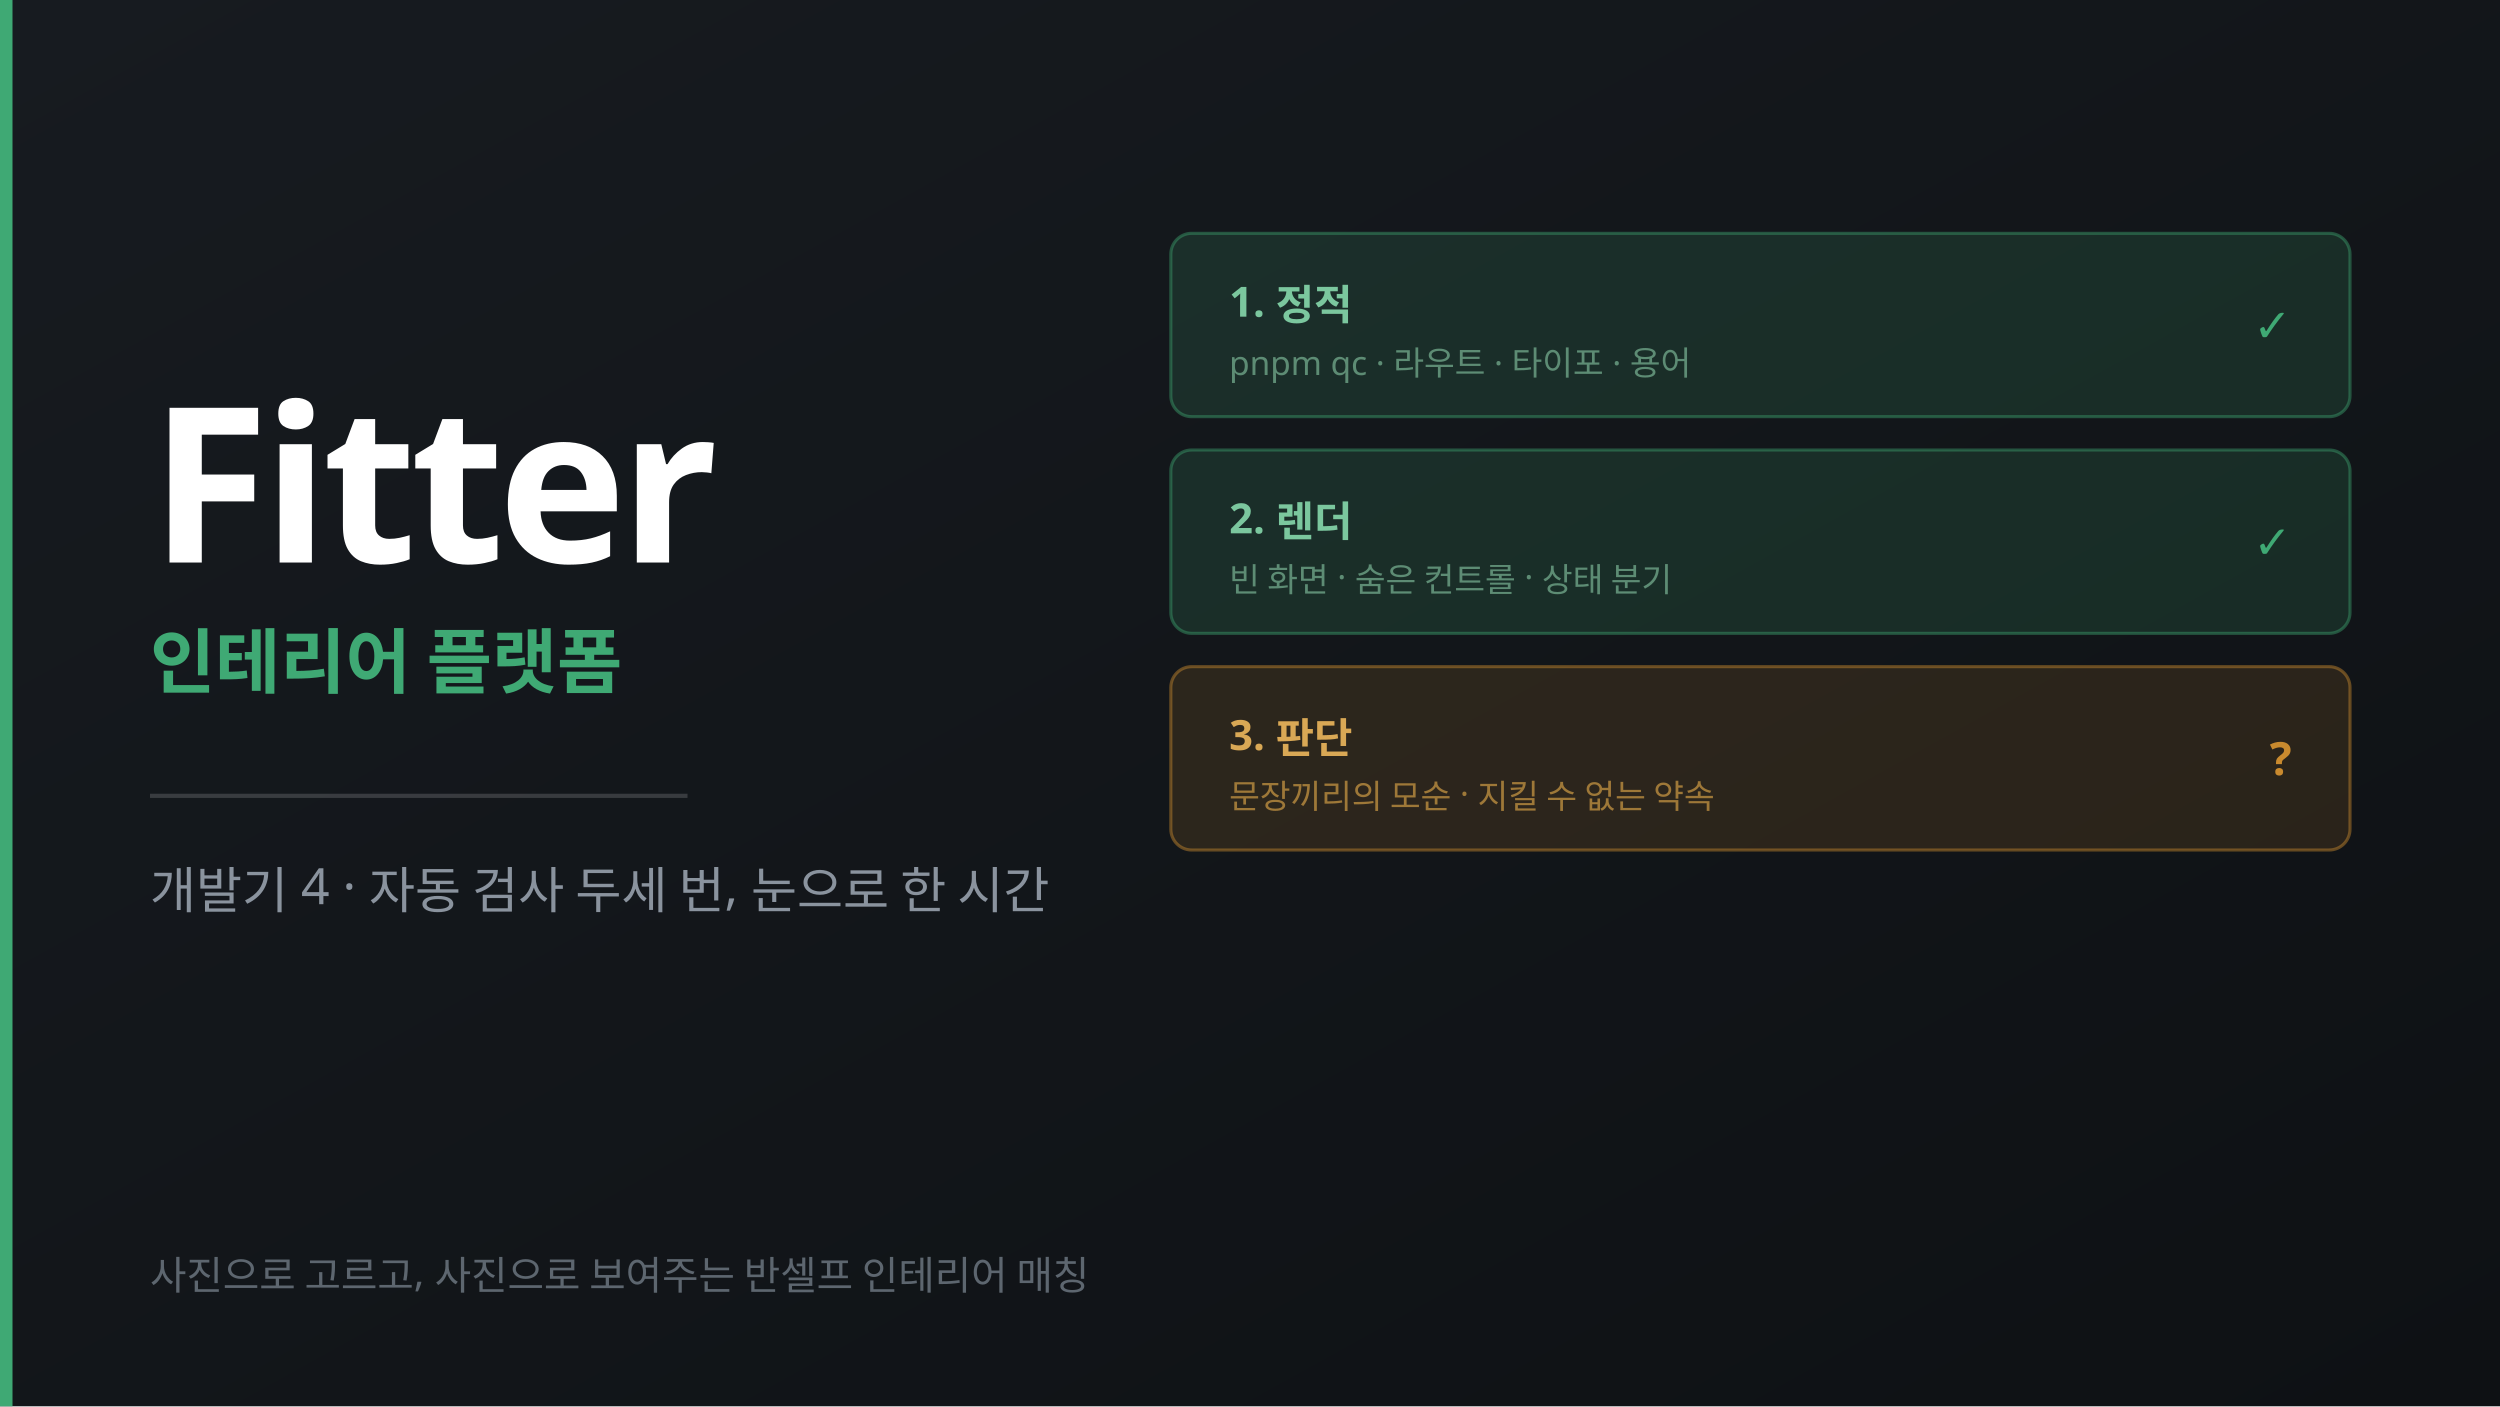
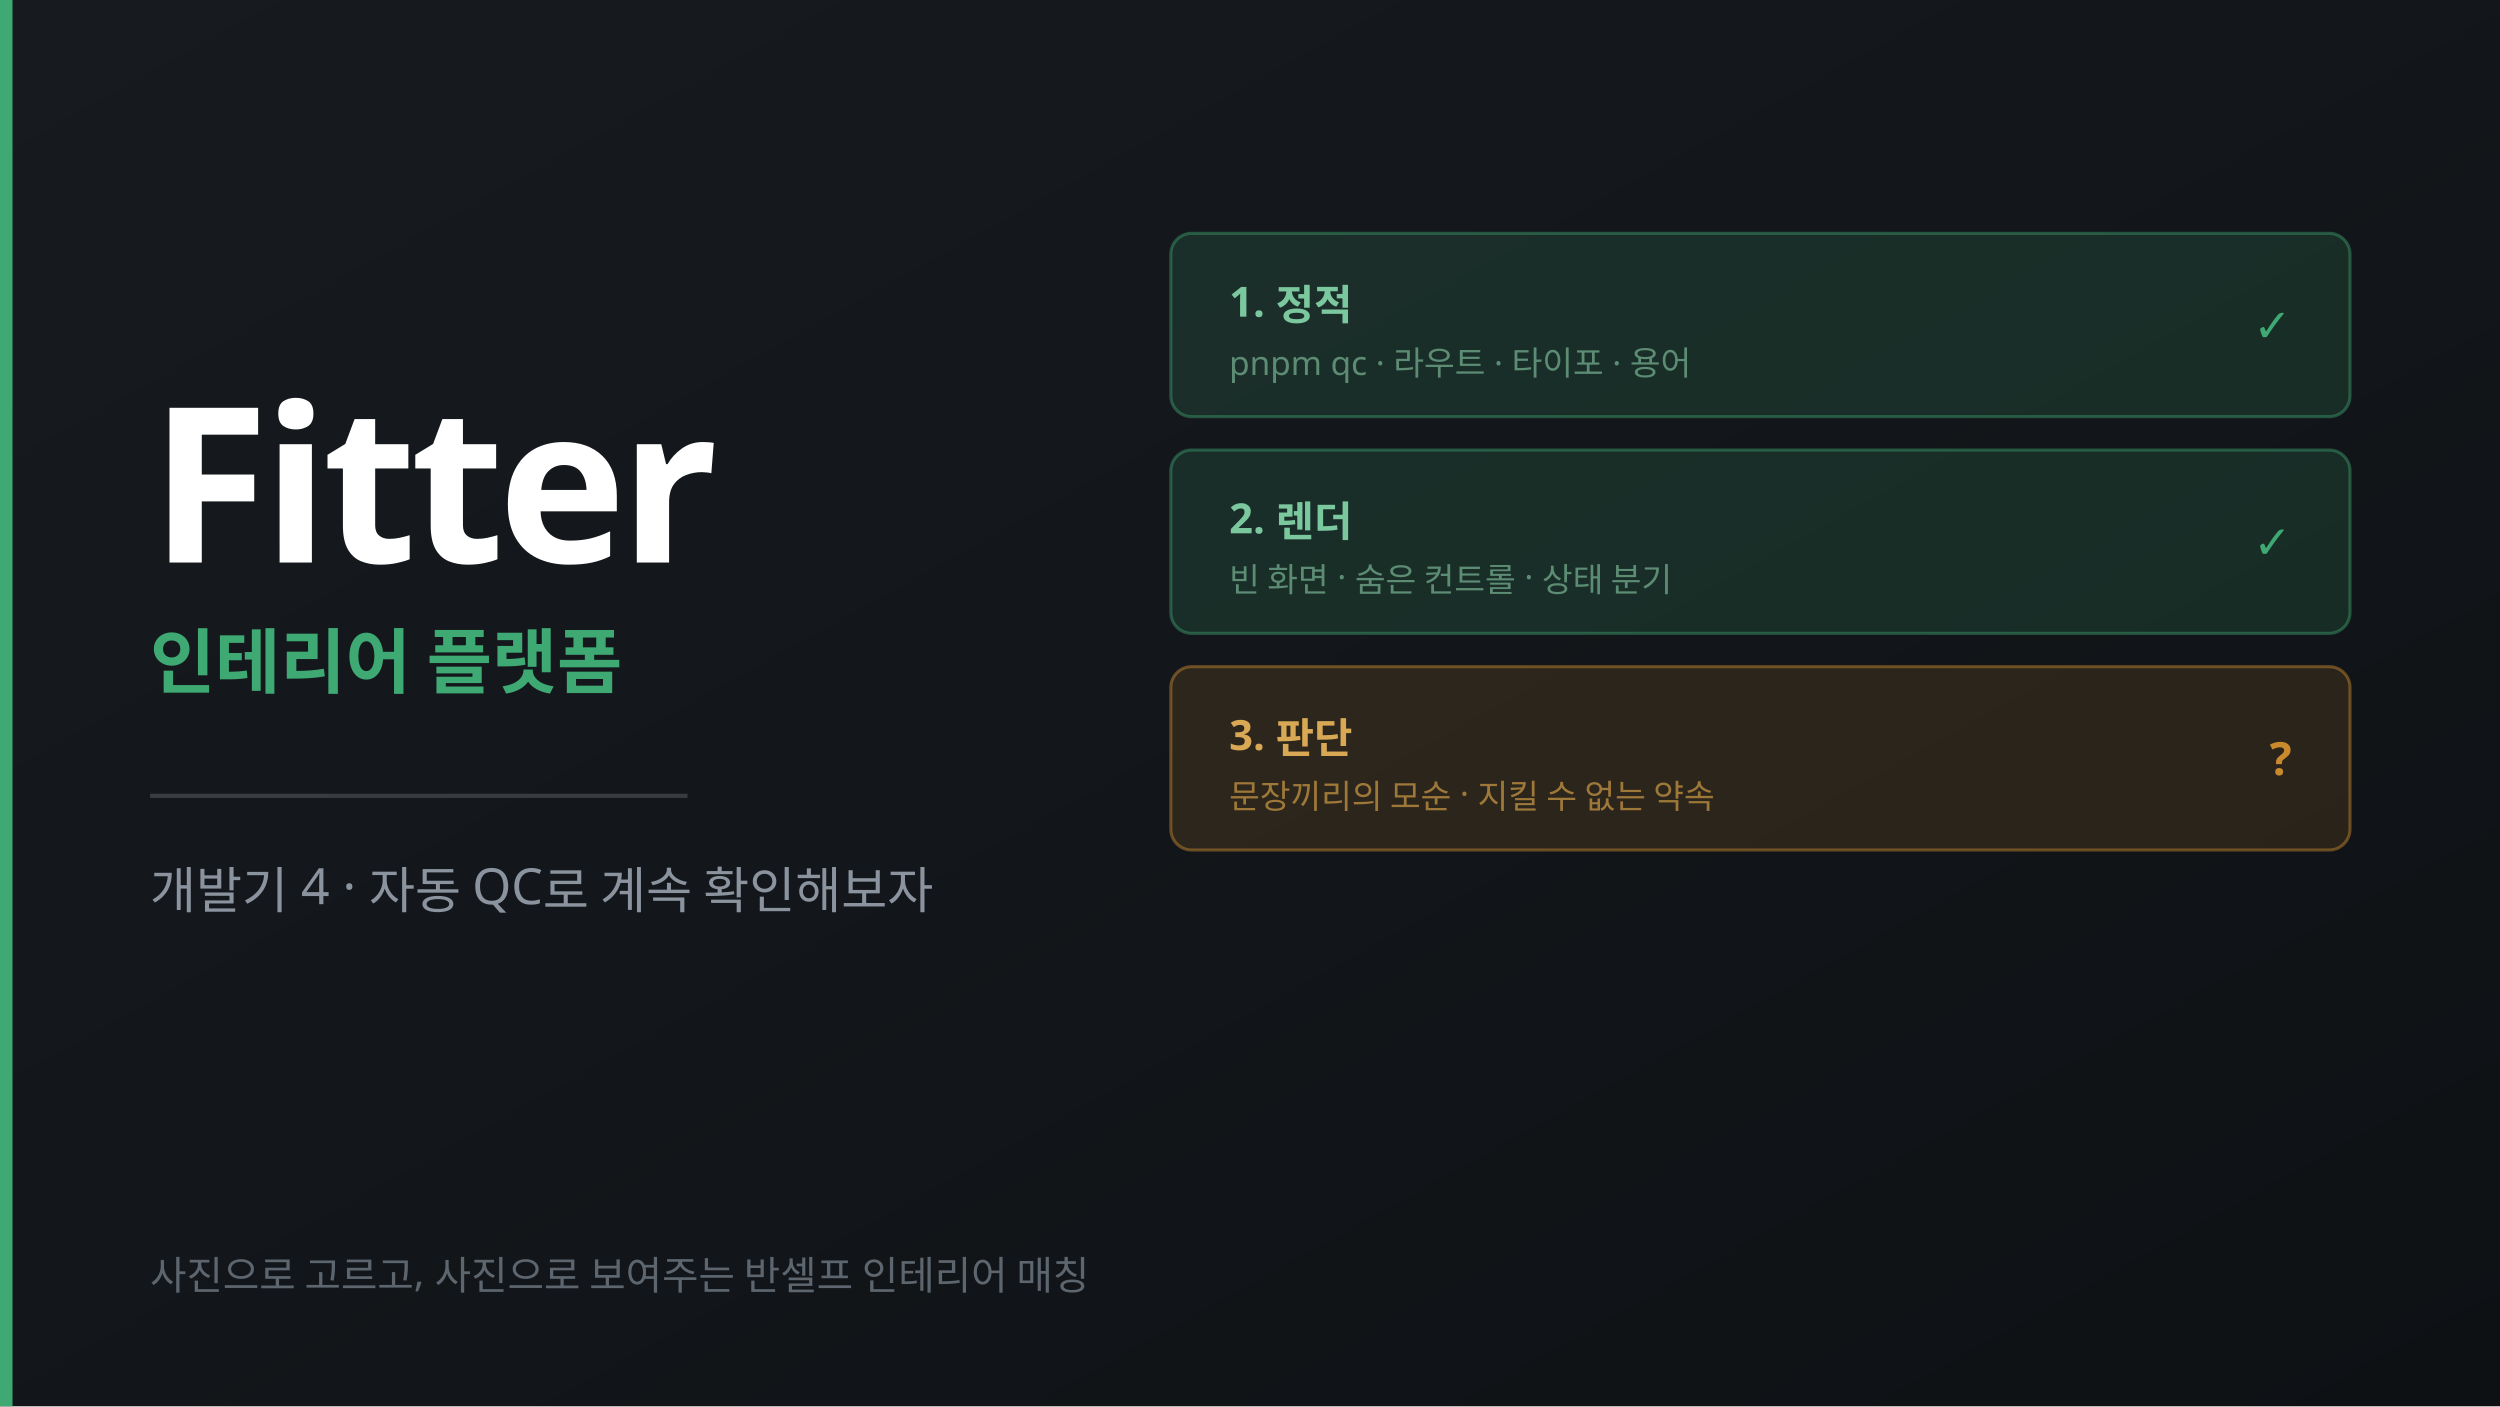
<svg xmlns="http://www.w3.org/2000/svg" viewBox="0 0 1200 675" width="1200" height="675" font-family="Pretendard, Malgun Gothic, sans-serif">
  <defs>
    <linearGradient id="bg" x1="0" y1="0" x2="1" y2="1">
      <stop offset="0%" stop-color="#171B20" />
      <stop offset="100%" stop-color="#0E1114" />
    </linearGradient>
  </defs>
  <rect width="1200" height="675" fill="url(#bg)" />
  <rect x="562" y="112" width="566" height="88" rx="10" fill="#3FA974" fill-opacity="0.16" stroke="#3FA974" stroke-opacity="0.42" stroke-width="1.5" />
  <text x="590" y="152" font-size="20" font-weight="700" fill="#7BC79E">1. 정적</text>
  <text x="590" y="180" font-size="16" fill="#5D8C74">pnpm qc · 라우트 · 타이포 · 용어</text>
  <text x="1100" y="164" font-size="22" font-weight="800" fill="#3FA974" text-anchor="end">✓</text>
  <rect x="562" y="216" width="566" height="88" rx="10" fill="#3FA974" fill-opacity="0.16" stroke="#3FA974" stroke-opacity="0.42" stroke-width="1.5" />
  <text x="590" y="256" font-size="20" font-weight="700" fill="#7BC79E">2. 렌더</text>
  <text x="590" y="284" font-size="16" fill="#5D8C74">빈 화면 · 숨은 컨트롤 · 상태 분기</text>
  <text x="1100" y="268" font-size="22" font-weight="800" fill="#3FA974" text-anchor="end">✓</text>
  <rect x="562" y="320" width="566" height="88" rx="10" fill="#C98A2E" fill-opacity="0.14" stroke="#C98A2E" stroke-opacity="0.46" stroke-width="1.5" />
  <text x="590" y="360" font-size="20" font-weight="700" fill="#D9A855">3. 판단</text>
  <text x="590" y="388" font-size="16" fill="#9E7838">문장끼리의 모순 · 지킬 수 없는 약속</text>
  <text x="1100" y="372" font-size="22" font-weight="800" fill="#C98A2E" text-anchor="end">?</text>
  <rect x="0" y="0" width="6" height="675" fill="#3FA974" />
  <text x="72" y="270" font-size="104" font-weight="800" letter-spacing="-3" fill="#FFFFFF">Fitter</text>
  <text x="72" y="330" font-size="34" font-weight="600" fill="#3FA974">인테리어 플랫폼</text>
  <line x1="72" y1="382" x2="330" y2="382" stroke="#FFFFFF" stroke-opacity="0.16" stroke-width="2" />
-   <text x="72" y="436" font-size="24" font-weight="500" fill="#8A939E">개발기 4 · 자동 검사 두세 번, 눈으로 한 시간</text>
+   <text x="72" y="436" font-size="24" font-weight="500" fill="#8A939E">개발기 4 · 자동 QC로 계속 확인해보자</text>
  <text x="72" y="619" font-size="19" fill="#5D666F">사진으로 고르고, 사진으로 보여주는 반셀프 인테리어 매칭</text>
</svg>
